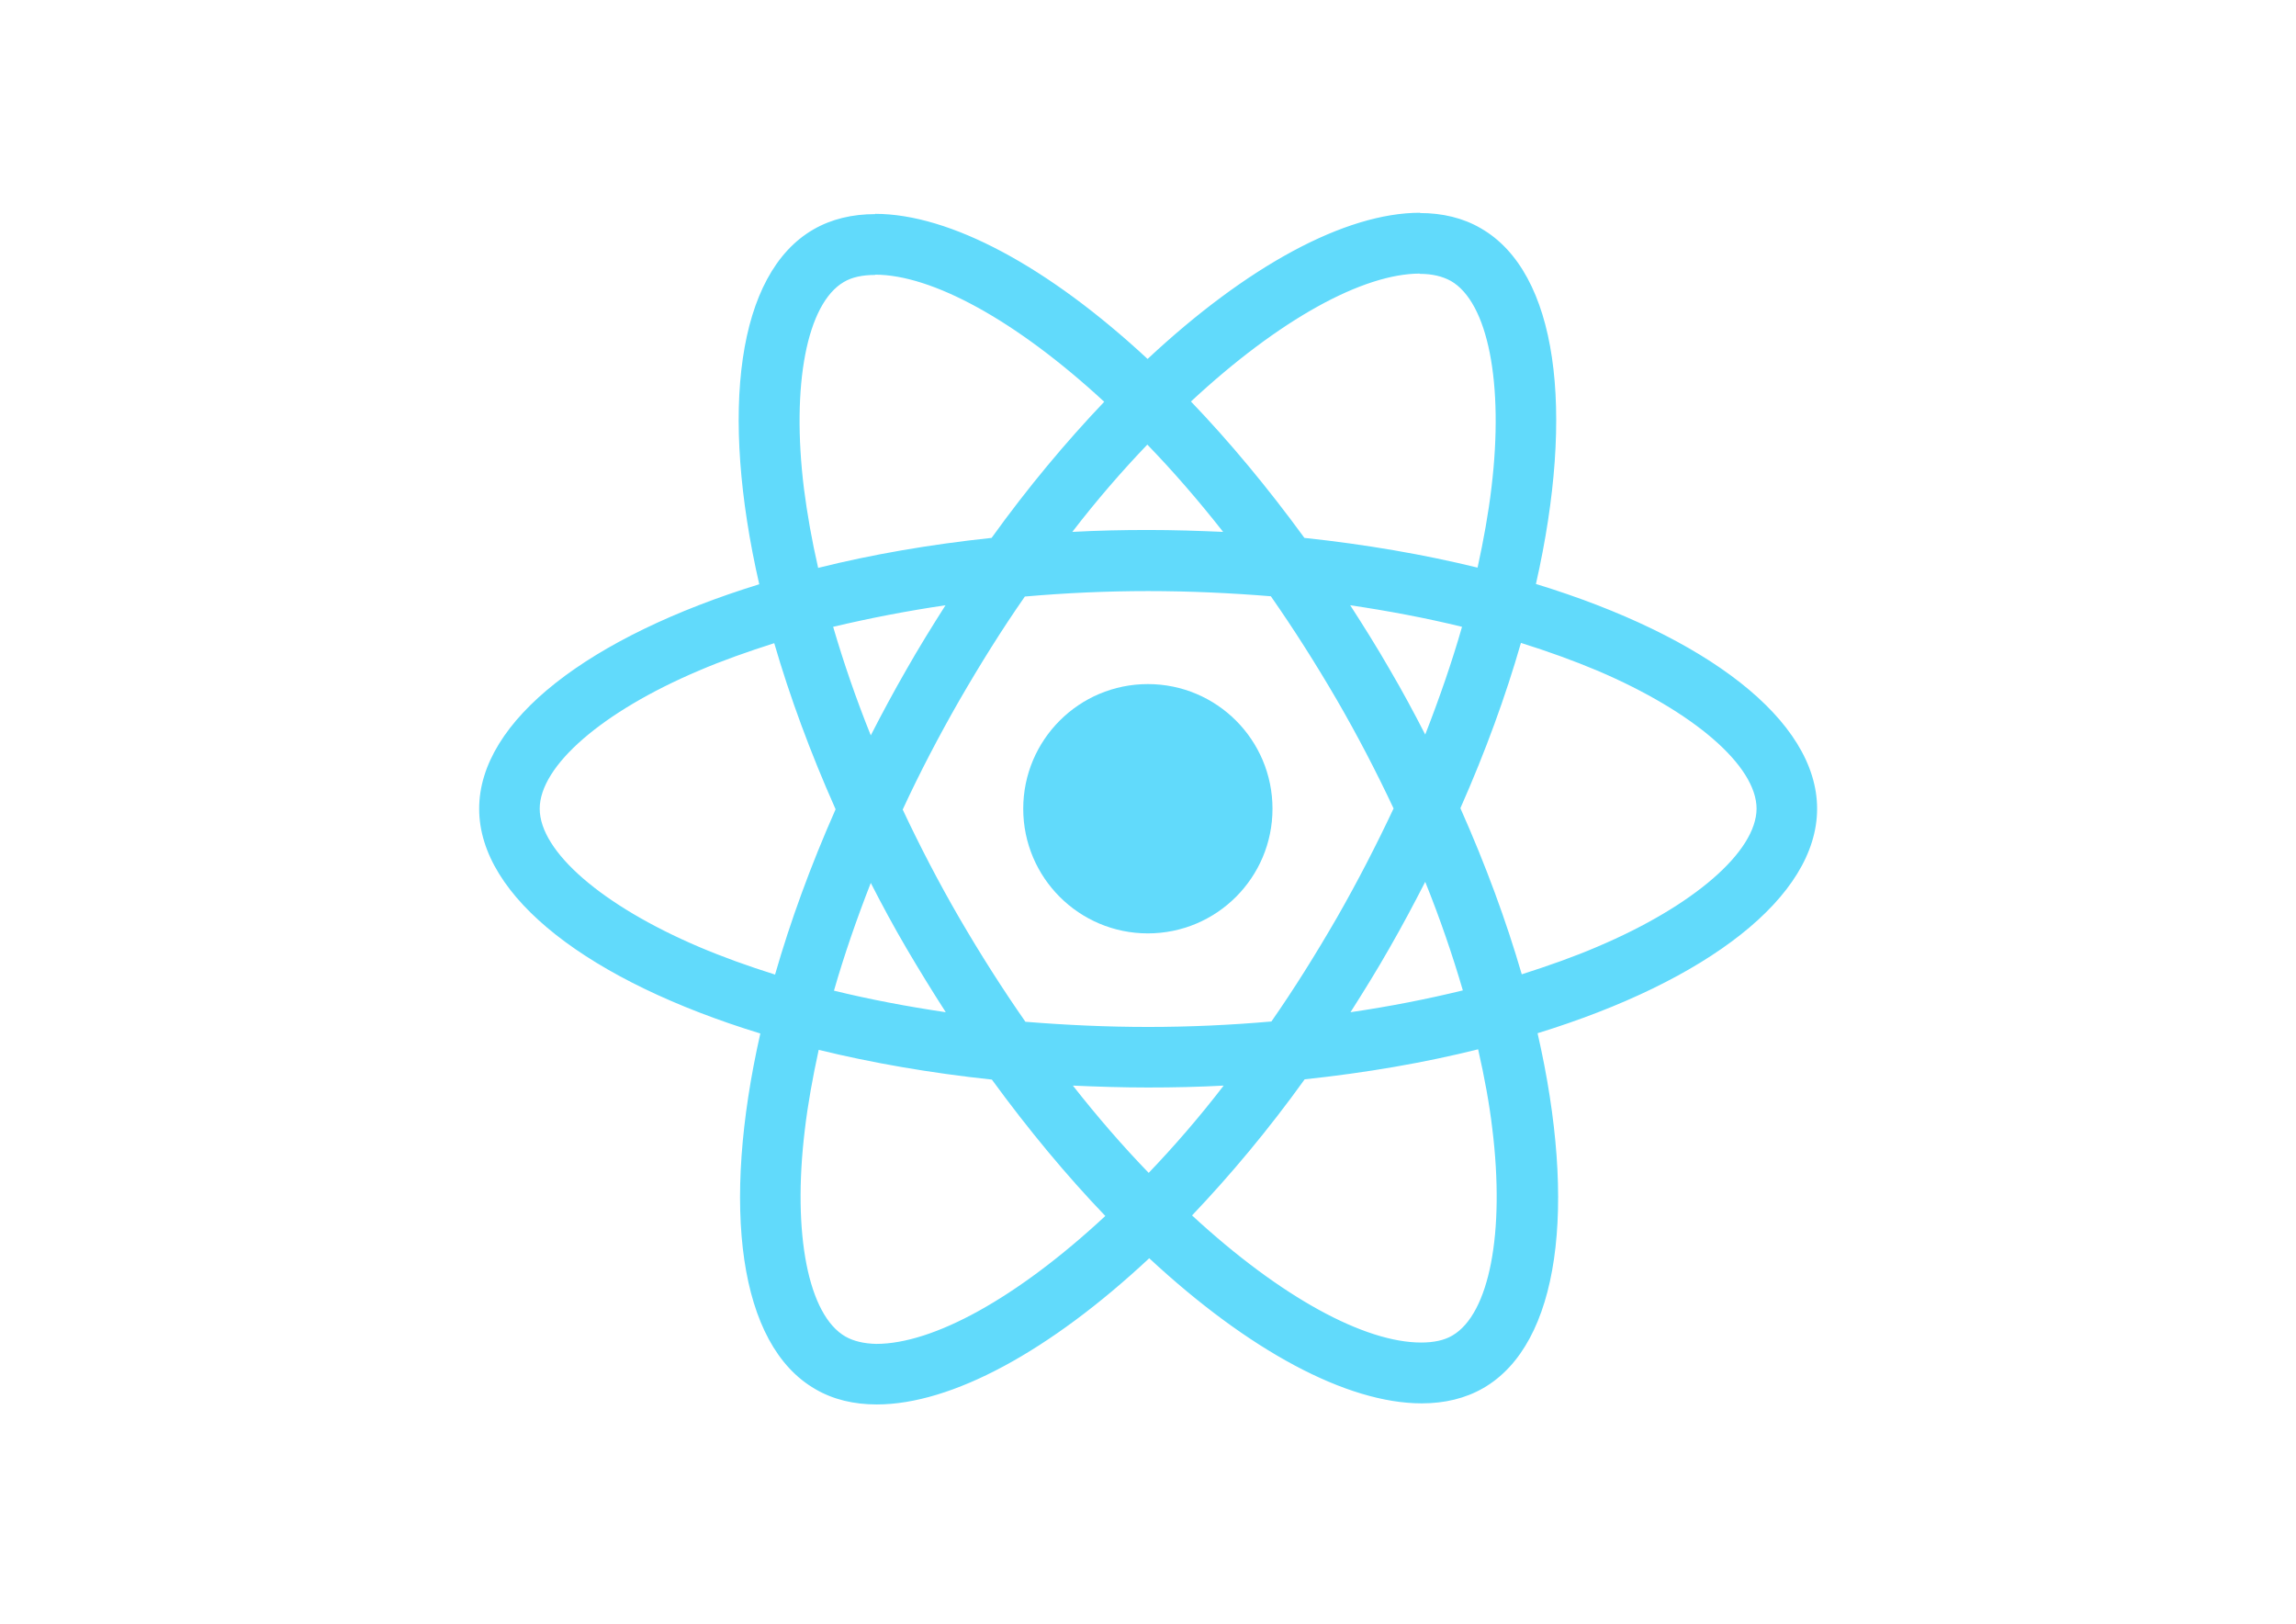
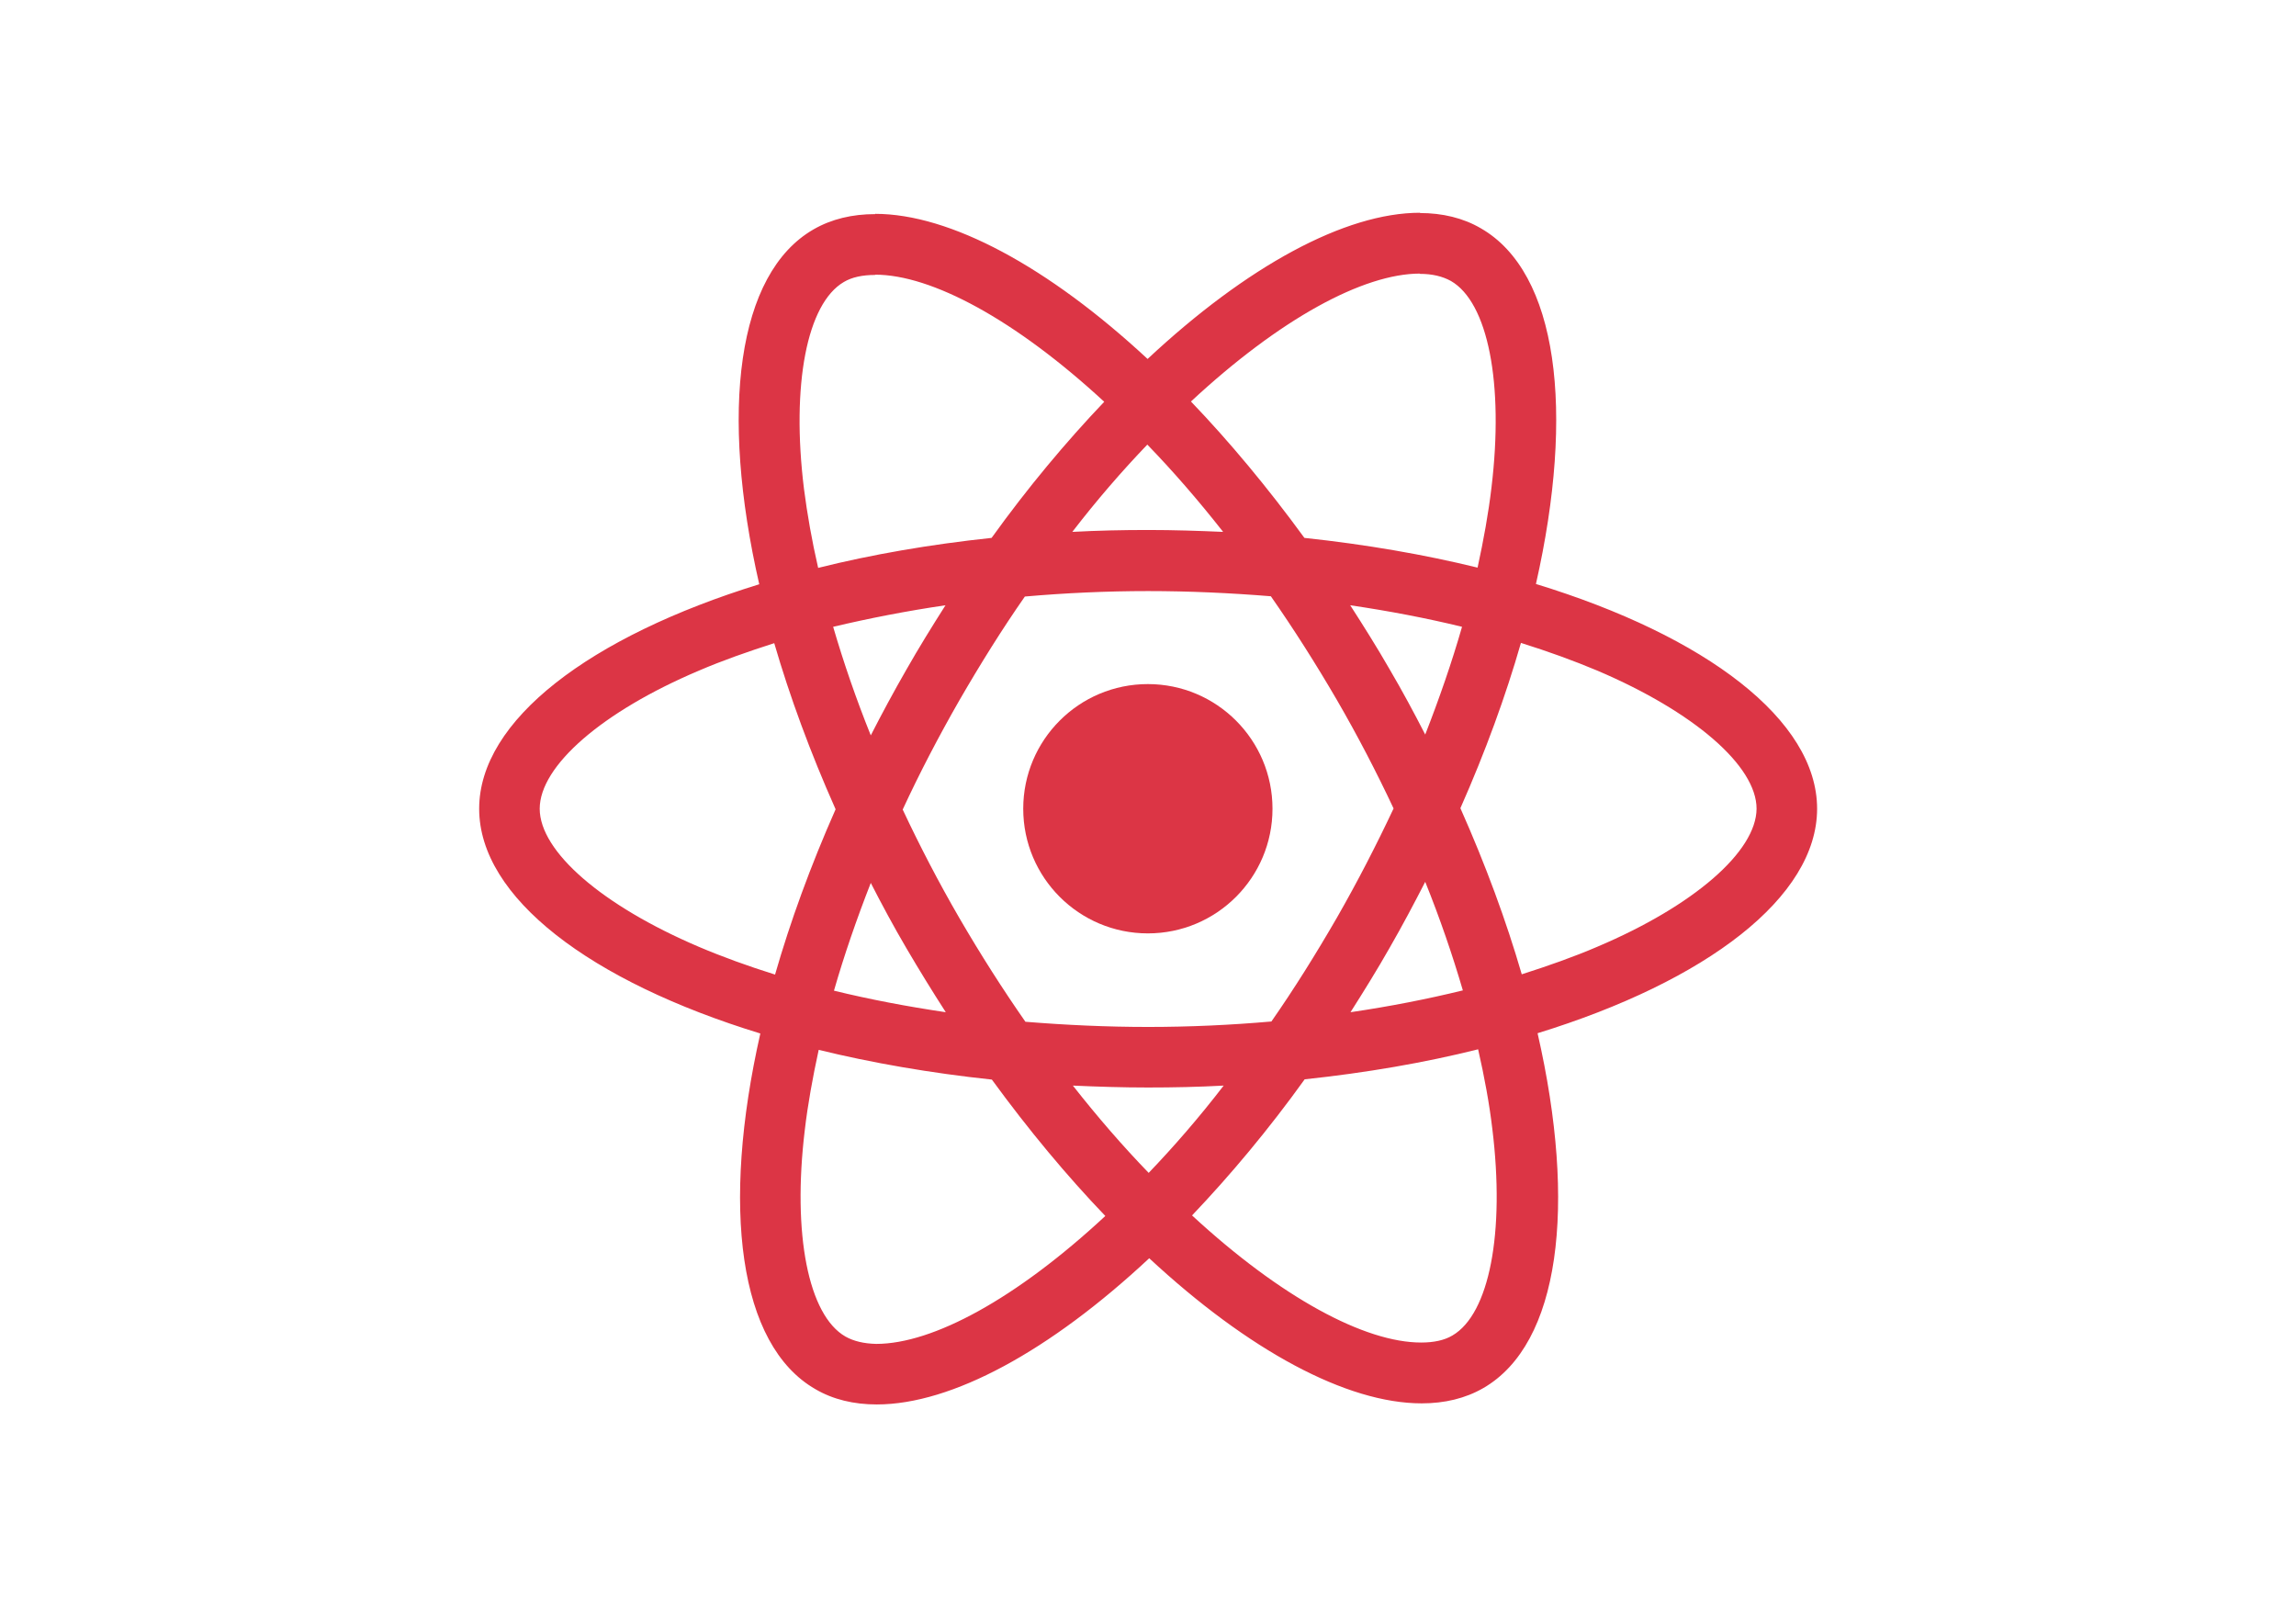
<svg xmlns="http://www.w3.org/2000/svg" viewBox="0 0 841.9 595.3">
-   <g fill="#61DAFB">
+   <g fill="#dc3545">
    <path d="M666.3 296.5c0-32.5-40.7-63.3-103.1-82.4 14.4-63.6 8-114.2-20.2-130.4-6.5-3.8-14.1-5.6-22.4-5.6v22.3c4.6 0 8.3.9 11.4 2.6 13.6 7.8 19.5 37.5 14.9 75.7-1.1 9.4-2.9 19.3-5.1 29.4-19.6-4.8-41-8.5-63.5-10.9-13.5-18.5-27.5-35.3-41.6-50 32.6-30.3 63.2-46.9 84-46.9V78c-27.5 0-63.5 19.6-99.9 53.6-36.4-33.8-72.4-53.2-99.9-53.2v22.3c20.7 0 51.4 16.5 84 46.6-14 14.7-28 31.4-41.3 49.9-22.6 2.4-44 6.1-63.6 11-2.3-10-4-19.7-5.2-29-4.7-38.2 1.1-67.9 14.6-75.8 3-1.8 6.9-2.6 11.5-2.6V78.5c-8.4 0-16 1.8-22.6 5.6-28.1 16.2-34.4 66.7-19.9 130.1-62.2 19.2-102.7 49.9-102.7 82.3 0 32.5 40.7 63.3 103.1 82.4-14.4 63.6-8 114.2 20.2 130.4 6.5 3.8 14.1 5.6 22.5 5.6 27.5 0 63.5-19.6 99.9-53.6 36.4 33.8 72.4 53.2 99.9 53.2 8.4 0 16-1.8 22.6-5.6 28.1-16.2 34.4-66.7 19.9-130.1 62-19.1 102.5-49.9 102.5-82.3zm-130.2-66.7c-3.7 12.9-8.3 26.2-13.5 39.5-4.1-8-8.4-16-13.1-24-4.6-8-9.5-15.8-14.4-23.4 14.2 2.1 27.9 4.7 41 7.9zm-45.8 106.5c-7.8 13.5-15.8 26.3-24.1 38.2-14.9 1.3-30 2-45.2 2-15.1 0-30.2-.7-45-1.9-8.3-11.9-16.4-24.6-24.2-38-7.6-13.1-14.5-26.4-20.8-39.8 6.2-13.4 13.2-26.8 20.7-39.9 7.8-13.5 15.8-26.3 24.1-38.2 14.9-1.3 30-2 45.2-2 15.1 0 30.2.7 45 1.9 8.3 11.9 16.4 24.6 24.2 38 7.6 13.1 14.5 26.4 20.8 39.8-6.3 13.4-13.2 26.8-20.7 39.9zm32.3-13c5.4 13.4 10 26.8 13.8 39.8-13.1 3.2-26.9 5.9-41.2 8 4.9-7.7 9.8-15.6 14.4-23.7 4.6-8 8.9-16.1 13-24.1zM421.2 430c-9.3-9.6-18.6-20.3-27.8-32 9 .4 18.2.7 27.5.7 9.4 0 18.7-.2 27.8-.7-9 11.7-18.3 22.4-27.5 32zm-74.4-58.9c-14.2-2.1-27.9-4.7-41-7.9 3.7-12.9 8.3-26.2 13.5-39.5 4.1 8 8.4 16 13.1 24 4.7 8 9.5 15.8 14.4 23.4zM420.7 163c9.3 9.6 18.6 20.3 27.8 32-9-.4-18.2-.7-27.5-.7-9.4 0-18.7.2-27.8.7 9-11.7 18.3-22.4 27.5-32zm-74 58.9c-4.9 7.7-9.8 15.6-14.4 23.7-4.6 8-8.9 16-13 24-5.4-13.4-10-26.8-13.8-39.8 13.1-3.1 26.9-5.8 41.2-7.9zm-90.5 125.2c-35.4-15.1-58.3-34.9-58.3-50.6 0-15.7 22.9-35.6 58.3-50.6 8.6-3.7 18-7 27.7-10.1 5.7 19.6 13.2 40 22.5 60.9-9.2 20.8-16.6 41.1-22.2 60.6-9.9-3.1-19.3-6.5-28-10.2zM310 490c-13.6-7.8-19.5-37.5-14.9-75.7 1.1-9.4 2.9-19.3 5.1-29.4 19.6 4.8 41 8.5 63.5 10.9 13.5 18.5 27.5 35.3 41.6 50-32.6 30.3-63.2 46.9-84 46.9-4.5-.1-8.3-1-11.3-2.7zm237.2-76.2c4.7 38.2-1.1 67.9-14.6 75.8-3 1.8-6.9 2.6-11.5 2.6-20.7 0-51.4-16.5-84-46.6 14-14.7 28-31.4 41.3-49.9 22.6-2.4 44-6.1 63.6-11 2.3 10.1 4.1 19.8 5.2 29.1zm38.5-66.7c-8.6 3.7-18 7-27.7 10.1-5.7-19.6-13.2-40-22.5-60.9 9.2-20.8 16.6-41.1 22.2-60.6 9.9 3.1 19.3 6.5 28.1 10.2 35.4 15.1 58.3 34.9 58.3 50.6-.1 15.7-23 35.6-58.4 50.6zM320.8 78.4z" />
    <circle cx="420.9" cy="296.5" r="45.7" />
    <path d="M520.5 78.1z" />
  </g>
</svg>
